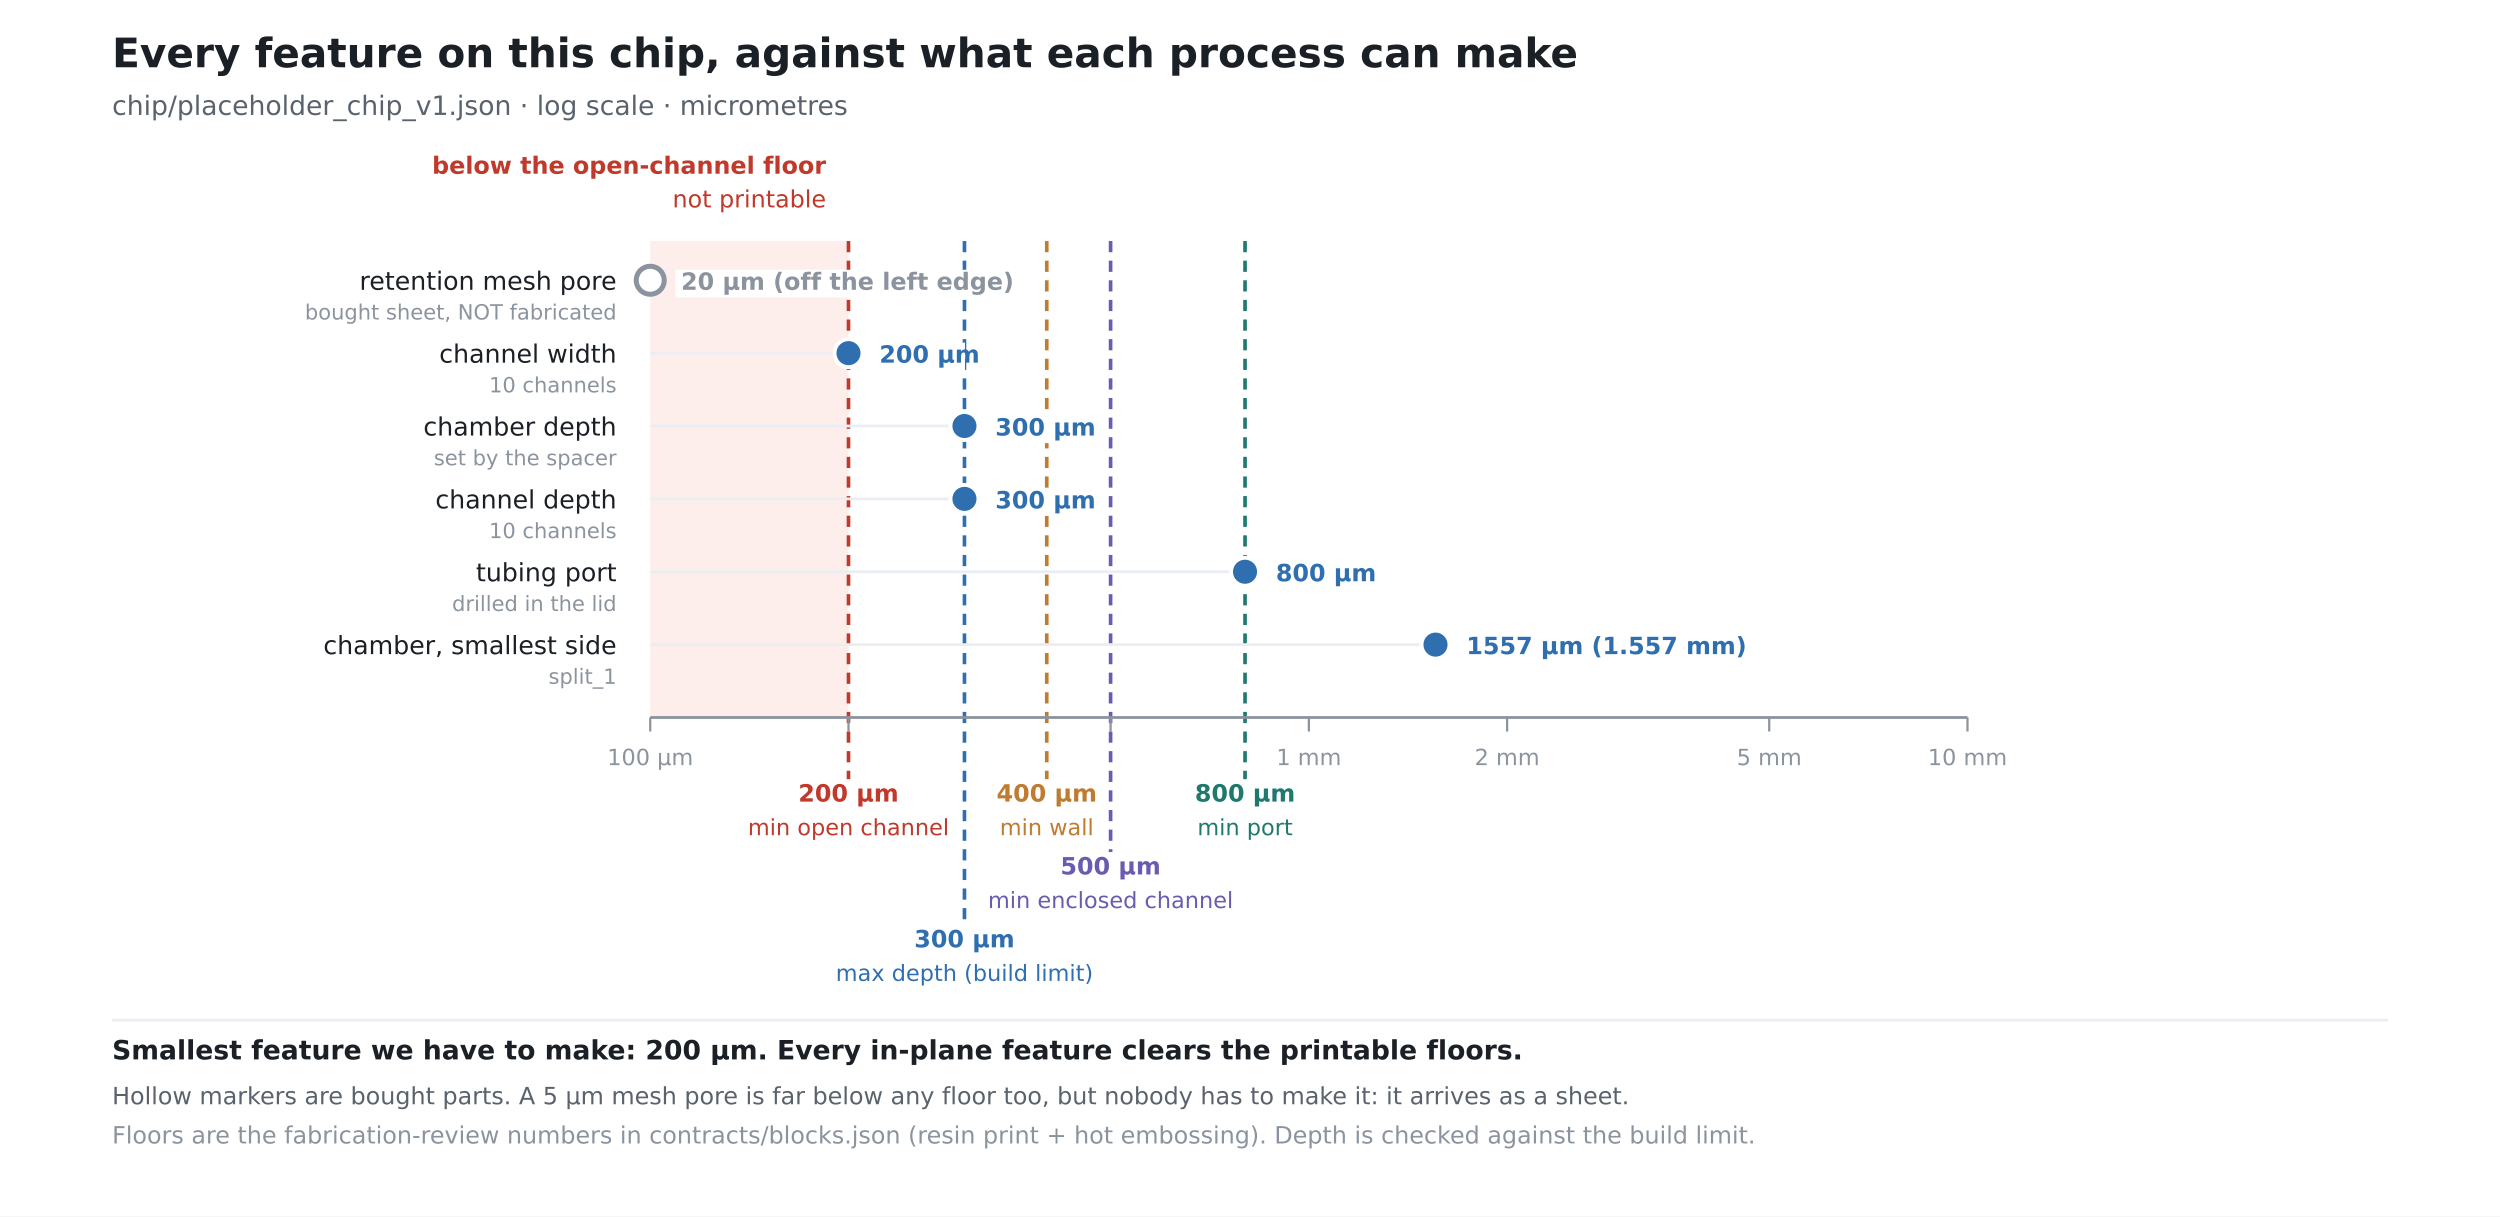
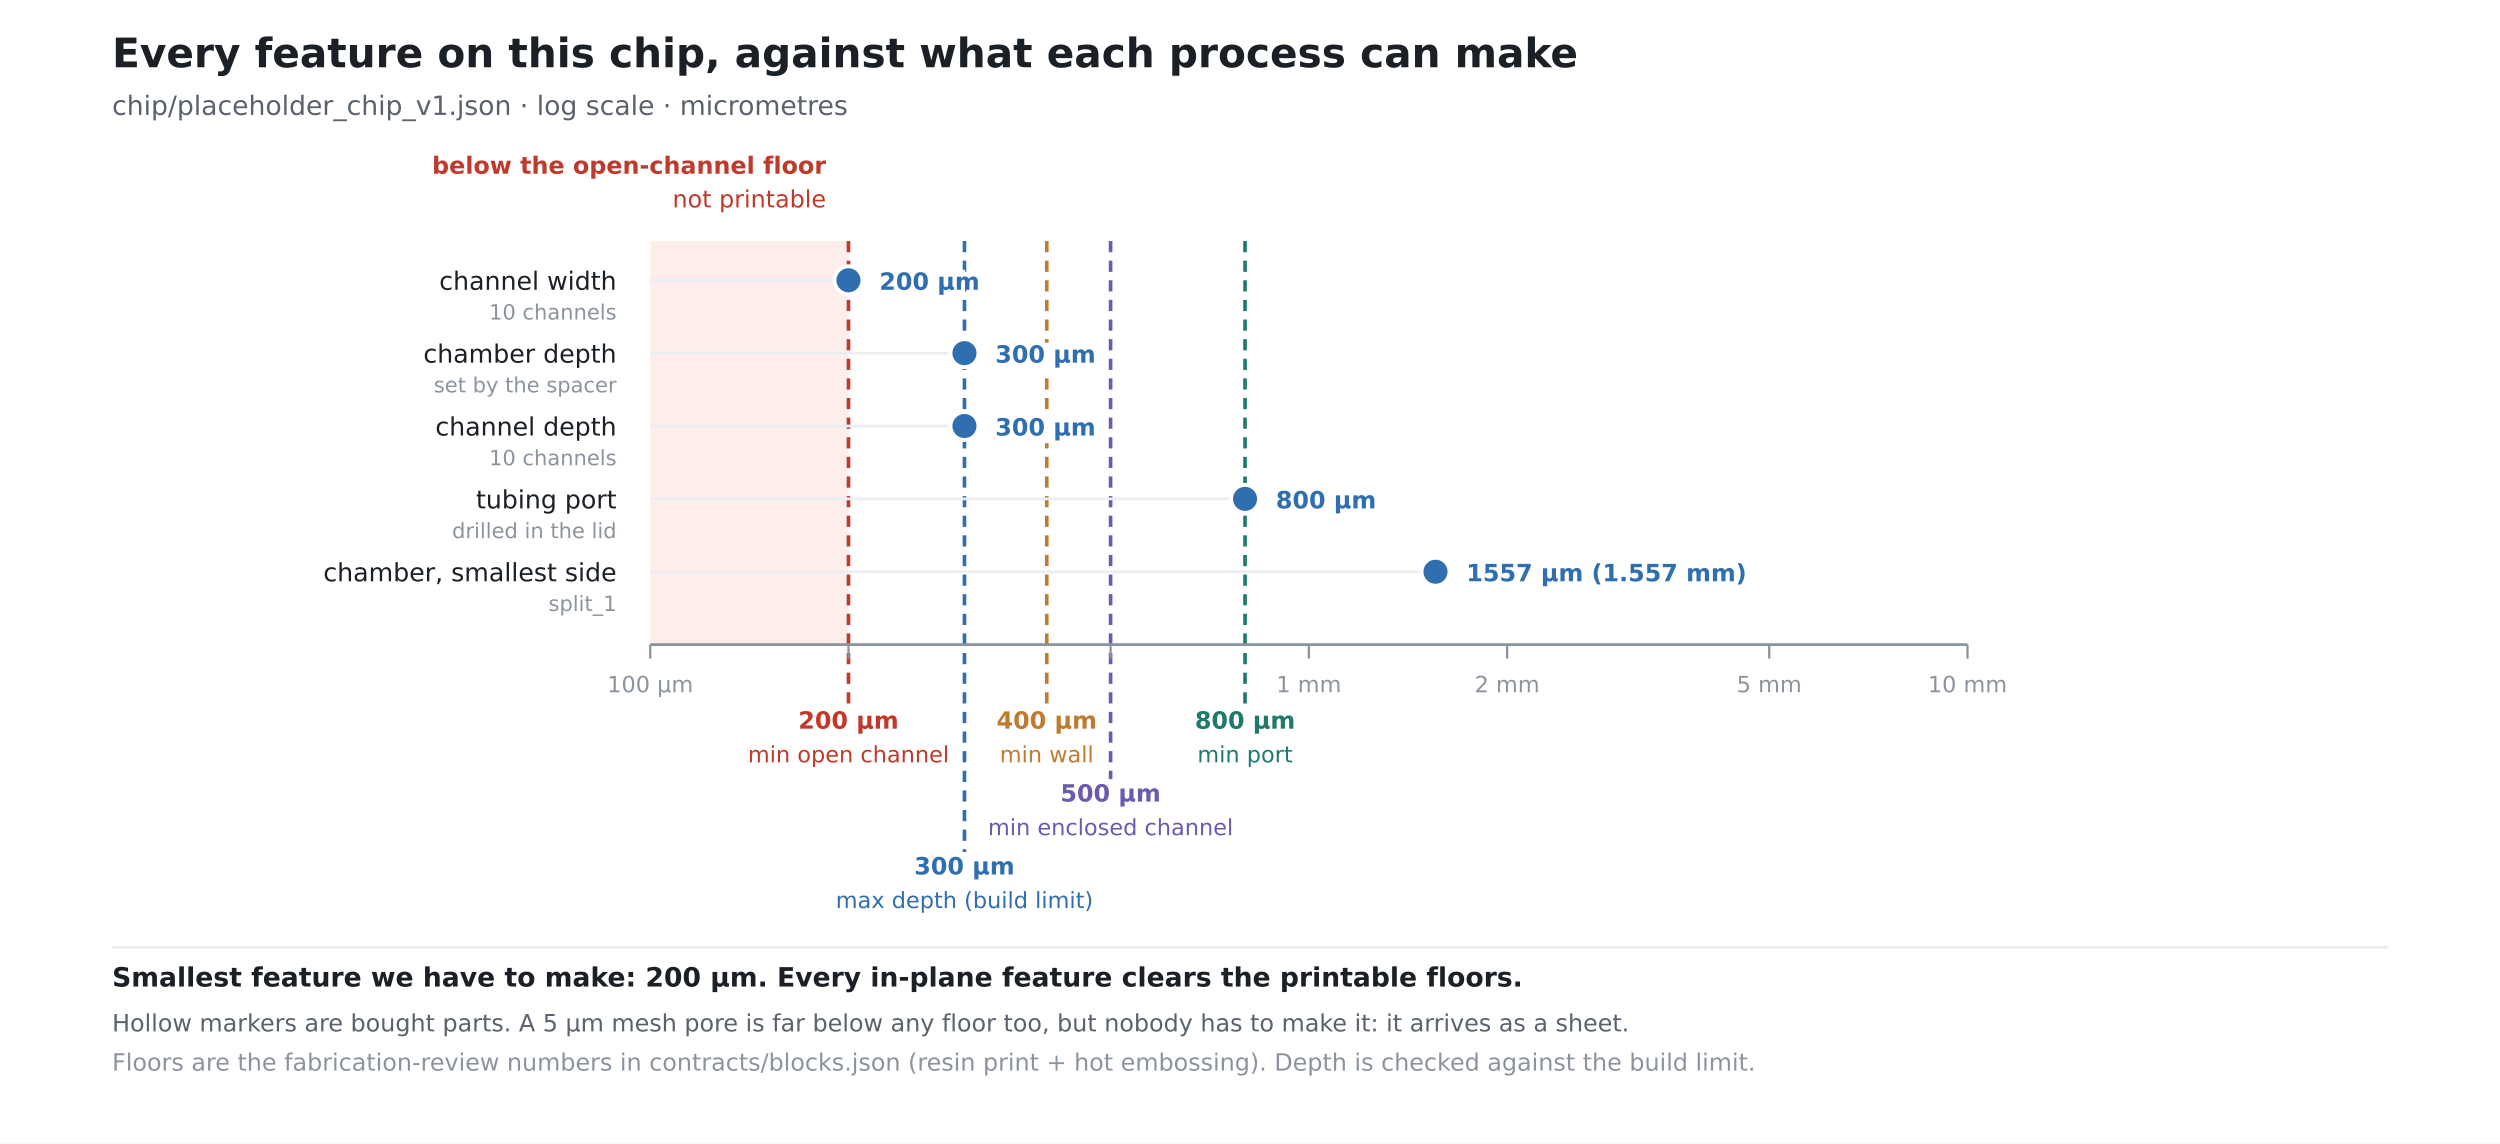
- <svg xmlns="http://www.w3.org/2000/svg" width="892" height="434" viewBox="0 0 892 434" role="img" aria-label="placeholder_chip_v1: feature sizes against the process floors">
-   <rect width="892" height="434" fill="#ffffff" />
+ <svg xmlns="http://www.w3.org/2000/svg" width="892" height="408" viewBox="0 0 892 408" role="img" aria-label="placeholder_chip_v1: feature sizes against the process floors">
+   <rect width="892" height="408" fill="#ffffff" />
  <text x="40" y="24" font-family="DejaVu Sans, Helvetica, Arial, sans-serif" font-size="14.5" fill="#1b2026" text-anchor="start" font-weight="bold">Every feature on this chip, against what each process can make</text>
  <text x="40" y="41" font-family="DejaVu Sans, Helvetica, Arial, sans-serif" font-size="9.5" fill="#5a636d" text-anchor="start">chip/placeholder_chip_v1.json   ·   log scale   ·   micrometres</text>
-   <rect x="232" y="86" width="70.74" height="170" fill="#fdeeec" stroke="none" />
+   <rect x="232" y="86" width="70.74" height="144" fill="#fdeeec" stroke="none" />
  <text x="294.74" y="62" font-family="DejaVu Sans, Helvetica, Arial, sans-serif" font-size="8.5" fill="#c0392b" text-anchor="end" font-weight="bold">below the open-channel floor</text>
  <text x="294.74" y="74" font-family="DejaVu Sans, Helvetica, Arial, sans-serif" font-size="8.5" fill="#c0392b" text-anchor="end">not printable</text>
-   <line x1="302.74" y1="86" x2="302.74" y2="278" stroke="#c0392b" stroke-width="1.3" stroke-dasharray="4 3" />
-   <text x="302.74" y="286" font-family="DejaVu Sans, Helvetica, Arial, sans-serif" font-size="8.5" fill="#c0392b" text-anchor="middle" font-weight="bold">200 µm</text>
-   <text x="302.74" y="298" font-family="DejaVu Sans, Helvetica, Arial, sans-serif" font-size="8" fill="#c0392b" text-anchor="middle">min open channel</text>
-   <line x1="373.48" y1="86" x2="373.48" y2="278" stroke="#bf7b2f" stroke-width="1.3" stroke-dasharray="4 3" />
-   <text x="373.48" y="286" font-family="DejaVu Sans, Helvetica, Arial, sans-serif" font-size="8.5" fill="#bf7b2f" text-anchor="middle" font-weight="bold">400 µm</text>
-   <text x="373.48" y="298" font-family="DejaVu Sans, Helvetica, Arial, sans-serif" font-size="8" fill="#bf7b2f" text-anchor="middle">min wall</text>
-   <line x1="396.26" y1="86" x2="396.26" y2="304" stroke="#6b5bb0" stroke-width="1.3" stroke-dasharray="4 3" />
-   <text x="396.26" y="312" font-family="DejaVu Sans, Helvetica, Arial, sans-serif" font-size="8.5" fill="#6b5bb0" text-anchor="middle" font-weight="bold">500 µm</text>
-   <text x="396.26" y="324" font-family="DejaVu Sans, Helvetica, Arial, sans-serif" font-size="8" fill="#6b5bb0" text-anchor="middle">min enclosed channel</text>
-   <line x1="444.23" y1="86" x2="444.23" y2="278" stroke="#1f7a6d" stroke-width="1.3" stroke-dasharray="4 3" />
-   <text x="444.23" y="286" font-family="DejaVu Sans, Helvetica, Arial, sans-serif" font-size="8.5" fill="#1f7a6d" text-anchor="middle" font-weight="bold">800 µm</text>
-   <text x="444.23" y="298" font-family="DejaVu Sans, Helvetica, Arial, sans-serif" font-size="8" fill="#1f7a6d" text-anchor="middle">min port</text>
-   <line x1="344.12" y1="86" x2="344.12" y2="330" stroke="#2f6fb0" stroke-width="1.3" stroke-dasharray="4 3" />
-   <text x="344.12" y="338" font-family="DejaVu Sans, Helvetica, Arial, sans-serif" font-size="8.5" fill="#2f6fb0" text-anchor="middle" font-weight="bold">300 µm</text>
-   <text x="344.12" y="350" font-family="DejaVu Sans, Helvetica, Arial, sans-serif" font-size="8" fill="#2f6fb0" text-anchor="middle">max depth (build limit)</text>
-   <line x1="232" y1="256" x2="232" y2="261" stroke="#8b949e" stroke-width="0.8" />
-   <text x="232" y="273" font-family="DejaVu Sans, Helvetica, Arial, sans-serif" font-size="8" fill="#8b949e" text-anchor="middle">100 µm</text>
-   <line x1="302.74" y1="256" x2="302.74" y2="261" stroke="#8b949e" stroke-width="0.8" />
-   <line x1="396.26" y1="256" x2="396.26" y2="261" stroke="#8b949e" stroke-width="0.8" />
-   <line x1="467" y1="256" x2="467" y2="261" stroke="#8b949e" stroke-width="0.8" />
-   <text x="467" y="273" font-family="DejaVu Sans, Helvetica, Arial, sans-serif" font-size="8" fill="#8b949e" text-anchor="middle">1 mm</text>
-   <line x1="537.74" y1="256" x2="537.74" y2="261" stroke="#8b949e" stroke-width="0.8" />
-   <text x="537.74" y="273" font-family="DejaVu Sans, Helvetica, Arial, sans-serif" font-size="8" fill="#8b949e" text-anchor="middle">2 mm</text>
-   <line x1="631.26" y1="256" x2="631.26" y2="261" stroke="#8b949e" stroke-width="0.8" />
-   <text x="631.26" y="273" font-family="DejaVu Sans, Helvetica, Arial, sans-serif" font-size="8" fill="#8b949e" text-anchor="middle">5 mm</text>
-   <line x1="702" y1="256" x2="702" y2="261" stroke="#8b949e" stroke-width="0.8" />
-   <text x="702" y="273" font-family="DejaVu Sans, Helvetica, Arial, sans-serif" font-size="8" fill="#8b949e" text-anchor="middle">10 mm</text>
-   <line x1="232" y1="256" x2="702" y2="256" stroke="#8b949e" stroke-width="1" />
-   <line x1="232" y1="100" x2="232" y2="100" stroke="#eaeef2" stroke-width="1" />
-   <circle cx="232" cy="100" r="5" fill="#ffffff" stroke="#8b949e" stroke-width="1.8" />
-   <text x="220" y="103.4" font-family="DejaVu Sans, Helvetica, Arial, sans-serif" font-size="9" fill="#1b2026" text-anchor="end">retention mesh pore</text>
-   <text x="220" y="114" font-family="DejaVu Sans, Helvetica, Arial, sans-serif" font-size="7.5" fill="#8b949e" text-anchor="end">bought sheet, NOT fabricated</text>
-   <rect x="241" y="96.26" width="127.76" height="9.86" fill="#ffffff" stroke="none" />
-   <text x="243" y="103.4" font-family="DejaVu Sans, Helvetica, Arial, sans-serif" font-size="8.5" fill="#8b949e" text-anchor="start" font-weight="bold">20 µm  (off the left edge)</text>
-   <line x1="232" y1="126" x2="302.74" y2="126" stroke="#eaeef2" stroke-width="1" />
-   <circle cx="302.74" cy="126" r="5" fill="#2f6fb0" stroke="#ffffff" stroke-width="1.4" />
-   <text x="220" y="129.4" font-family="DejaVu Sans, Helvetica, Arial, sans-serif" font-size="9" fill="#1b2026" text-anchor="end">channel width</text>
-   <text x="220" y="140" font-family="DejaVu Sans, Helvetica, Arial, sans-serif" font-size="7.5" fill="#8b949e" text-anchor="end">10 channels</text>
-   <rect x="311.74" y="122.26" width="32.56" height="9.86" fill="#ffffff" stroke="none" />
-   <text x="313.74" y="129.4" font-family="DejaVu Sans, Helvetica, Arial, sans-serif" font-size="8.5" fill="#2f6fb0" text-anchor="start" font-weight="bold">200 µm</text>
+   <line x1="302.74" y1="86" x2="302.74" y2="252" stroke="#c0392b" stroke-width="1.3" stroke-dasharray="4 3" />
+   <text x="302.74" y="260" font-family="DejaVu Sans, Helvetica, Arial, sans-serif" font-size="8.5" fill="#c0392b" text-anchor="middle" font-weight="bold">200 µm</text>
+   <text x="302.74" y="272" font-family="DejaVu Sans, Helvetica, Arial, sans-serif" font-size="8" fill="#c0392b" text-anchor="middle">min open channel</text>
+   <line x1="373.48" y1="86" x2="373.48" y2="252" stroke="#bf7b2f" stroke-width="1.3" stroke-dasharray="4 3" />
+   <text x="373.48" y="260" font-family="DejaVu Sans, Helvetica, Arial, sans-serif" font-size="8.5" fill="#bf7b2f" text-anchor="middle" font-weight="bold">400 µm</text>
+   <text x="373.48" y="272" font-family="DejaVu Sans, Helvetica, Arial, sans-serif" font-size="8" fill="#bf7b2f" text-anchor="middle">min wall</text>
+   <line x1="396.26" y1="86" x2="396.26" y2="278" stroke="#6b5bb0" stroke-width="1.3" stroke-dasharray="4 3" />
+   <text x="396.26" y="286" font-family="DejaVu Sans, Helvetica, Arial, sans-serif" font-size="8.5" fill="#6b5bb0" text-anchor="middle" font-weight="bold">500 µm</text>
+   <text x="396.26" y="298" font-family="DejaVu Sans, Helvetica, Arial, sans-serif" font-size="8" fill="#6b5bb0" text-anchor="middle">min enclosed channel</text>
+   <line x1="444.23" y1="86" x2="444.23" y2="252" stroke="#1f7a6d" stroke-width="1.3" stroke-dasharray="4 3" />
+   <text x="444.23" y="260" font-family="DejaVu Sans, Helvetica, Arial, sans-serif" font-size="8.5" fill="#1f7a6d" text-anchor="middle" font-weight="bold">800 µm</text>
+   <text x="444.23" y="272" font-family="DejaVu Sans, Helvetica, Arial, sans-serif" font-size="8" fill="#1f7a6d" text-anchor="middle">min port</text>
+   <line x1="344.12" y1="86" x2="344.12" y2="304" stroke="#2f6fb0" stroke-width="1.3" stroke-dasharray="4 3" />
+   <text x="344.12" y="312" font-family="DejaVu Sans, Helvetica, Arial, sans-serif" font-size="8.5" fill="#2f6fb0" text-anchor="middle" font-weight="bold">300 µm</text>
+   <text x="344.12" y="324" font-family="DejaVu Sans, Helvetica, Arial, sans-serif" font-size="8" fill="#2f6fb0" text-anchor="middle">max depth (build limit)</text>
+   <line x1="232" y1="230" x2="232" y2="235" stroke="#8b949e" stroke-width="0.8" />
+   <text x="232" y="247" font-family="DejaVu Sans, Helvetica, Arial, sans-serif" font-size="8" fill="#8b949e" text-anchor="middle">100 µm</text>
+   <line x1="302.74" y1="230" x2="302.74" y2="235" stroke="#8b949e" stroke-width="0.8" />
+   <line x1="396.26" y1="230" x2="396.26" y2="235" stroke="#8b949e" stroke-width="0.8" />
+   <line x1="467" y1="230" x2="467" y2="235" stroke="#8b949e" stroke-width="0.8" />
+   <text x="467" y="247" font-family="DejaVu Sans, Helvetica, Arial, sans-serif" font-size="8" fill="#8b949e" text-anchor="middle">1 mm</text>
+   <line x1="537.74" y1="230" x2="537.74" y2="235" stroke="#8b949e" stroke-width="0.8" />
+   <text x="537.74" y="247" font-family="DejaVu Sans, Helvetica, Arial, sans-serif" font-size="8" fill="#8b949e" text-anchor="middle">2 mm</text>
+   <line x1="631.26" y1="230" x2="631.26" y2="235" stroke="#8b949e" stroke-width="0.8" />
+   <text x="631.26" y="247" font-family="DejaVu Sans, Helvetica, Arial, sans-serif" font-size="8" fill="#8b949e" text-anchor="middle">5 mm</text>
+   <line x1="702" y1="230" x2="702" y2="235" stroke="#8b949e" stroke-width="0.8" />
+   <text x="702" y="247" font-family="DejaVu Sans, Helvetica, Arial, sans-serif" font-size="8" fill="#8b949e" text-anchor="middle">10 mm</text>
+   <line x1="232" y1="230" x2="702" y2="230" stroke="#8b949e" stroke-width="1" />
+   <line x1="232" y1="100" x2="302.74" y2="100" stroke="#eaeef2" stroke-width="1" />
+   <circle cx="302.74" cy="100" r="5" fill="#2f6fb0" stroke="#ffffff" stroke-width="1.4" />
+   <text x="220" y="103.4" font-family="DejaVu Sans, Helvetica, Arial, sans-serif" font-size="9" fill="#1b2026" text-anchor="end">channel width</text>
+   <text x="220" y="114" font-family="DejaVu Sans, Helvetica, Arial, sans-serif" font-size="7.5" fill="#8b949e" text-anchor="end">10 channels</text>
+   <rect x="311.74" y="96.26" width="32.56" height="9.86" fill="#ffffff" stroke="none" />
+   <text x="313.74" y="103.4" font-family="DejaVu Sans, Helvetica, Arial, sans-serif" font-size="8.5" fill="#2f6fb0" text-anchor="start" font-weight="bold">200 µm</text>
+   <line x1="232" y1="126" x2="344.12" y2="126" stroke="#eaeef2" stroke-width="1" />
+   <circle cx="344.12" cy="126" r="5" fill="#2f6fb0" stroke="#ffffff" stroke-width="1.4" />
+   <text x="220" y="129.4" font-family="DejaVu Sans, Helvetica, Arial, sans-serif" font-size="9" fill="#1b2026" text-anchor="end">chamber depth</text>
+   <text x="220" y="140" font-family="DejaVu Sans, Helvetica, Arial, sans-serif" font-size="7.5" fill="#8b949e" text-anchor="end">set by the spacer</text>
+   <rect x="353.12" y="122.26" width="32.56" height="9.86" fill="#ffffff" stroke="none" />
+   <text x="355.12" y="129.4" font-family="DejaVu Sans, Helvetica, Arial, sans-serif" font-size="8.5" fill="#2f6fb0" text-anchor="start" font-weight="bold">300 µm</text>
  <line x1="232" y1="152" x2="344.12" y2="152" stroke="#eaeef2" stroke-width="1" />
  <circle cx="344.12" cy="152" r="5" fill="#2f6fb0" stroke="#ffffff" stroke-width="1.4" />
-   <text x="220" y="155.4" font-family="DejaVu Sans, Helvetica, Arial, sans-serif" font-size="9" fill="#1b2026" text-anchor="end">chamber depth</text>
-   <text x="220" y="166" font-family="DejaVu Sans, Helvetica, Arial, sans-serif" font-size="7.5" fill="#8b949e" text-anchor="end">set by the spacer</text>
+   <text x="220" y="155.4" font-family="DejaVu Sans, Helvetica, Arial, sans-serif" font-size="9" fill="#1b2026" text-anchor="end">channel depth</text>
+   <text x="220" y="166" font-family="DejaVu Sans, Helvetica, Arial, sans-serif" font-size="7.5" fill="#8b949e" text-anchor="end">10 channels</text>
  <rect x="353.12" y="148.26" width="32.56" height="9.86" fill="#ffffff" stroke="none" />
  <text x="355.12" y="155.4" font-family="DejaVu Sans, Helvetica, Arial, sans-serif" font-size="8.5" fill="#2f6fb0" text-anchor="start" font-weight="bold">300 µm</text>
-   <line x1="232" y1="178" x2="344.12" y2="178" stroke="#eaeef2" stroke-width="1" />
-   <circle cx="344.12" cy="178" r="5" fill="#2f6fb0" stroke="#ffffff" stroke-width="1.4" />
-   <text x="220" y="181.4" font-family="DejaVu Sans, Helvetica, Arial, sans-serif" font-size="9" fill="#1b2026" text-anchor="end">channel depth</text>
-   <text x="220" y="192" font-family="DejaVu Sans, Helvetica, Arial, sans-serif" font-size="7.5" fill="#8b949e" text-anchor="end">10 channels</text>
-   <rect x="353.12" y="174.26" width="32.56" height="9.86" fill="#ffffff" stroke="none" />
-   <text x="355.12" y="181.4" font-family="DejaVu Sans, Helvetica, Arial, sans-serif" font-size="8.5" fill="#2f6fb0" text-anchor="start" font-weight="bold">300 µm</text>
-   <line x1="232" y1="204" x2="444.23" y2="204" stroke="#eaeef2" stroke-width="1" />
-   <circle cx="444.23" cy="204" r="5" fill="#2f6fb0" stroke="#ffffff" stroke-width="1.4" />
-   <text x="220" y="207.4" font-family="DejaVu Sans, Helvetica, Arial, sans-serif" font-size="9" fill="#1b2026" text-anchor="end">tubing port</text>
-   <text x="220" y="218" font-family="DejaVu Sans, Helvetica, Arial, sans-serif" font-size="7.5" fill="#8b949e" text-anchor="end">drilled in the lid</text>
-   <rect x="453.23" y="200.26" width="32.56" height="9.86" fill="#ffffff" stroke="none" />
-   <text x="455.23" y="207.4" font-family="DejaVu Sans, Helvetica, Arial, sans-serif" font-size="8.5" fill="#2f6fb0" text-anchor="start" font-weight="bold">800 µm</text>
-   <line x1="232" y1="230" x2="512.19" y2="230" stroke="#eaeef2" stroke-width="1" />
-   <circle cx="512.19" cy="230" r="5" fill="#2f6fb0" stroke="#ffffff" stroke-width="1.4" />
-   <text x="220" y="233.4" font-family="DejaVu Sans, Helvetica, Arial, sans-serif" font-size="9" fill="#1b2026" text-anchor="end">chamber, smallest side</text>
-   <text x="220" y="244" font-family="DejaVu Sans, Helvetica, Arial, sans-serif" font-size="7.5" fill="#8b949e" text-anchor="end">split_1</text>
-   <rect x="521.19" y="226.26" width="94.44" height="9.86" fill="#ffffff" stroke="none" />
-   <text x="523.19" y="233.4" font-family="DejaVu Sans, Helvetica, Arial, sans-serif" font-size="8.5" fill="#2f6fb0" text-anchor="start" font-weight="bold">1557 µm  (1.557 mm)</text>
-   <line x1="40" y1="364" x2="852" y2="364" stroke="#eaeef2" stroke-width="1" />
-   <text x="40" y="378" font-family="DejaVu Sans, Helvetica, Arial, sans-serif" font-size="9.5" fill="#1b2026" text-anchor="start" font-weight="bold">Smallest feature we have to make: 200 µm. Every in-plane feature clears the printable floors.</text>
-   <text x="40" y="394" font-family="DejaVu Sans, Helvetica, Arial, sans-serif" font-size="8.5" fill="#5a636d" text-anchor="start">Hollow markers are bought parts. A 5 µm mesh pore is far below any floor too, but nobody has to make it: it arrives as a sheet.</text>
-   <text x="40" y="408" font-family="DejaVu Sans, Helvetica, Arial, sans-serif" font-size="8.5" fill="#8b949e" text-anchor="start">Floors are the fabrication-review numbers in contracts/blocks.json (resin print + hot embossing). Depth is checked against the build limit.</text>
+   <line x1="232" y1="178" x2="444.23" y2="178" stroke="#eaeef2" stroke-width="1" />
+   <circle cx="444.23" cy="178" r="5" fill="#2f6fb0" stroke="#ffffff" stroke-width="1.4" />
+   <text x="220" y="181.4" font-family="DejaVu Sans, Helvetica, Arial, sans-serif" font-size="9" fill="#1b2026" text-anchor="end">tubing port</text>
+   <text x="220" y="192" font-family="DejaVu Sans, Helvetica, Arial, sans-serif" font-size="7.5" fill="#8b949e" text-anchor="end">drilled in the lid</text>
+   <rect x="453.23" y="174.26" width="32.56" height="9.86" fill="#ffffff" stroke="none" />
+   <text x="455.23" y="181.4" font-family="DejaVu Sans, Helvetica, Arial, sans-serif" font-size="8.5" fill="#2f6fb0" text-anchor="start" font-weight="bold">800 µm</text>
+   <line x1="232" y1="204" x2="512.19" y2="204" stroke="#eaeef2" stroke-width="1" />
+   <circle cx="512.19" cy="204" r="5" fill="#2f6fb0" stroke="#ffffff" stroke-width="1.4" />
+   <text x="220" y="207.4" font-family="DejaVu Sans, Helvetica, Arial, sans-serif" font-size="9" fill="#1b2026" text-anchor="end">chamber, smallest side</text>
+   <text x="220" y="218" font-family="DejaVu Sans, Helvetica, Arial, sans-serif" font-size="7.5" fill="#8b949e" text-anchor="end">split_1</text>
+   <rect x="521.19" y="200.26" width="94.44" height="9.86" fill="#ffffff" stroke="none" />
+   <text x="523.19" y="207.4" font-family="DejaVu Sans, Helvetica, Arial, sans-serif" font-size="8.5" fill="#2f6fb0" text-anchor="start" font-weight="bold">1557 µm  (1.557 mm)</text>
+   <line x1="40" y1="338" x2="852" y2="338" stroke="#eaeef2" stroke-width="1" />
+   <text x="40" y="352" font-family="DejaVu Sans, Helvetica, Arial, sans-serif" font-size="9.5" fill="#1b2026" text-anchor="start" font-weight="bold">Smallest feature we have to make: 200 µm. Every in-plane feature clears the printable floors.</text>
+   <text x="40" y="368" font-family="DejaVu Sans, Helvetica, Arial, sans-serif" font-size="8.5" fill="#5a636d" text-anchor="start">Hollow markers are bought parts. A 5 µm mesh pore is far below any floor too, but nobody has to make it: it arrives as a sheet.</text>
+   <text x="40" y="382" font-family="DejaVu Sans, Helvetica, Arial, sans-serif" font-size="8.5" fill="#8b949e" text-anchor="start">Floors are the fabrication-review numbers in contracts/blocks.json (resin print + hot embossing). Depth is checked against the build limit.</text>
</svg>
